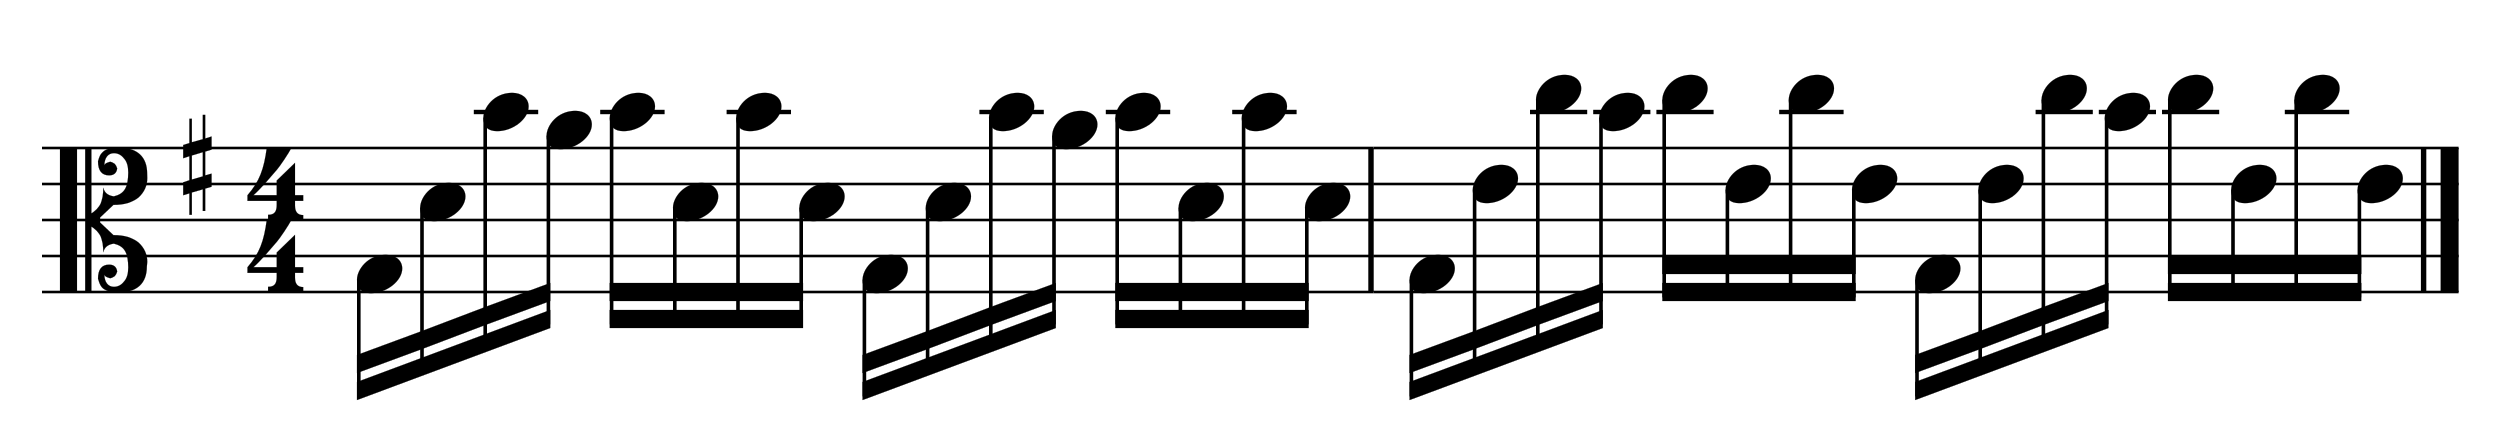
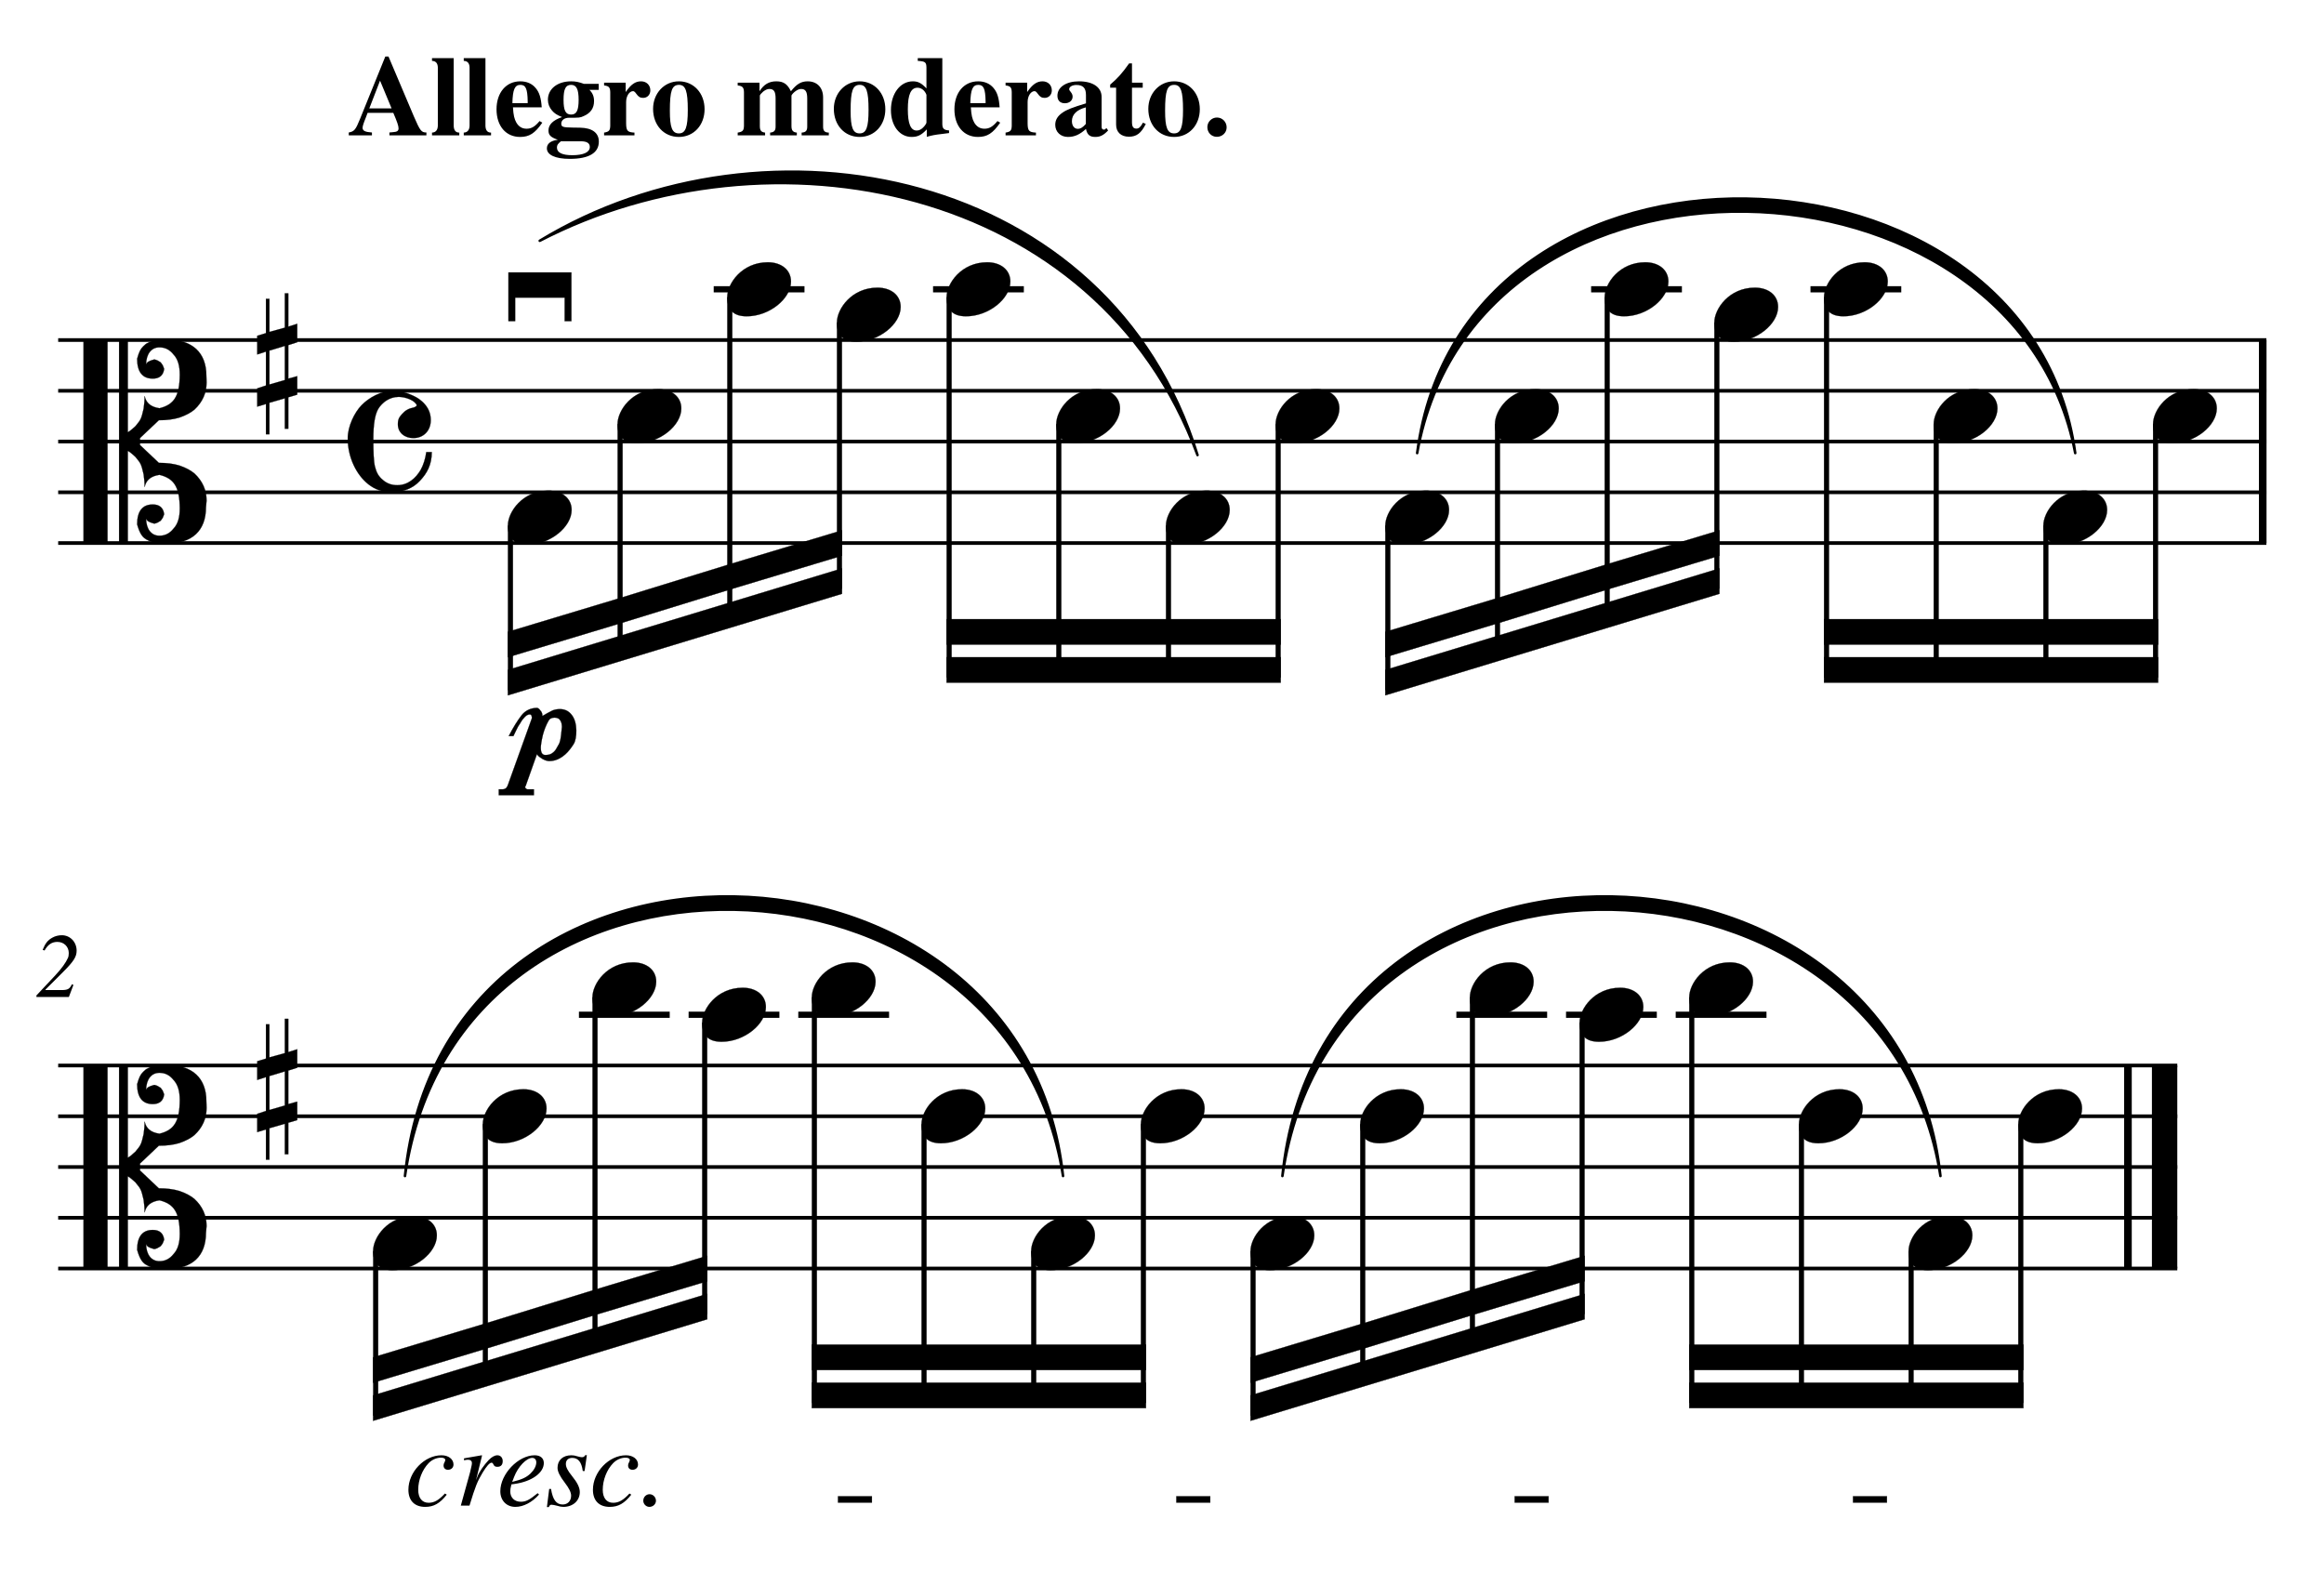
- <svg xmlns="http://www.w3.org/2000/svg" viewBox="0 0 500 88" version="1.1" overflow="visible" id="f1klzhjc">
+ <svg xmlns="http://www.w3.org/2000/svg" viewBox="0 0 330 225" version="1.1" overflow="visible" id="u1kuvfaa">
  <defs>
-     <g id="E05C-f1klzhjc">
+     <g id="E05C-u1kuvfaa">
      <path transform="scale(1,-1)" d="M175 502h43v-456c10 5 18 12 37 29c16 19 22 27 27 38s8 24 14 49c3 22 5 43 5 62c7 -34 31 -54 73 -60c73 18 99 61 100 165c0 46 -10 78 -31 100c-18 23 -41 35 -69 35c-40 0 -65 -32 -66 -84c6 12 11 16 39 24c5 0 2 1 16 -4l17 -10l10 -14l7 -18 c-4 -32 -23 -48 -56 -48c-51 0 -77 33 -77 98c10 35 16 47 30 61c9 9 15 14 23 17c3 3 22 9 27 11l34 3l35 2c123 0 192 -64 192 -178l1 -33c0 -52 -20 -97 -60 -134c-18 -15 -42 -28 -74 -39c-30 -9 -63 -13 -101 -13l-93 -88v-34l93 -88c38 0 71 -4 101 -13 c32 -11 56 -24 74 -39c40 -37 60 -82 60 -134l-3 -33c0 -115 -68 -178 -190 -178l-35 2l-34 3c-5 2 -24 8 -27 11c-26 11 -40 32 -53 78c0 65 26 98 77 98c33 0 52 -16 56 -48l-7 -18l-10 -14l-17 -10c-14 -5 -11 -4 -16 -4c-28 8 -33 12 -39 24c1 -52 26 -84 66 -84 c28 0 51 12 69 35c21 22 31 54 31 100c-1 104 -27 147 -100 165c-42 -6 -66 -26 -73 -60c0 19 -2 40 -5 62c-6 25 -9 38 -14 49s-11 19 -27 38c-19 17 -27 24 -37 29v-456h-43v1004zM0 502h118v-1004h-118v1004z" />
    </g>
-     <g id="E262-f1klzhjc">
+     <g id="E262-u1kuvfaa">
      <path transform="scale(1,-1)" d="M136 186v169h17v-164l44 14v-91l-44 -14v-165l44 12v-91l-44 -13v-155h-17v150l-76 -22v-155h-17v149l-43 -13v90l43 14v167l-43 -14v92l43 13v169h17v-163zM60 73v-167l76 22v168z" />
    </g>
-     <g id="E084-f1klzhjc">
-       <path transform="scale(1,-1)" d="M20 -78c84 97 114 180 134 329h170c-13 -32 -82 -132 -99 -151l-84 -97c-33 -36 -59 -63 -80 -81h162v102l127 123v-225h57v-39h-57v-34c0 -43 19 -65 57 -65v-34h-244v36c48 0 60 26 60 70v27h-203v39z" />
-     </g>
-     <g id="E0A4-f1klzhjc">
+     <g id="E08A-u1kuvfaa">
+       <path transform="scale(1,-1)" d="M340 179c-9 24 -56 41 -89 41c-46 0 -81 -28 -100 -58c-17 -28 -25 -78 -25 -150c0 -65 2 -111 8 -135c8 -31 18 -49 40 -67c20 -17 43 -25 70 -25c54 0 92 36 115 75c14 25 23 54 28 88h27c0 -63 -24 -105 -58 -141c-35 -38 -82 -56 -140 -56c-45 0 -83 13 -115 39 c-57 45 -101 130 -101 226c0 59 33 127 68 163c36 37 97 72 160 72c36 0 93 -21 121 -40c11 -8 23 -17 33 -30c19 -23 27 -48 27 -76c0 -51 -35 -88 -86 -88c-43 0 -76 27 -76 68c0 26 7 35 21 51c15 17 32 27 58 32c7 2 14 7 14 11z" />
+     </g>
+     <g id="E0A4-u1kuvfaa">
      <path transform="scale(1,-1)" d="M0 -39c0 68 73 172 200 172c66 0 114 -37 114 -95c0 -84 -106 -171 -218 -171c-64 0 -96 30 -96 94z" />
    </g>
+     <g id="E610-u1kuvfaa">
+       <path transform="scale(1,-1)" d="M0 240h310v-240h-33v116h-244v-116h-33v240z" />
+     </g>
+     <g id="E520-u1kuvfaa">
+       <path transform="scale(1,-1)" d="M23 124h-23c22 43 43 76 62 101s45 37 76 38c6 0 12 -4 18 -13c7 -7 10 -16 10 -27l24 14l25 13c12 5 24 7 37 7c24 0 43 -9 58 -28s22 -44 23 -77c0 -14 -1 -27 -3 -38s-5 -21 -10 -29s-11 -17 -19 -27c-14 -18 -30 -32 -47 -42s-35 -15 -54 -15c-9 0 -20 3 -33 10 c-5 3 -10 7 -15 10s-9 8 -13 14l-56 -158l-3 -4c3 -7 7 -10 12 -11h32v-29h-173v29h21c4 0 9 2 14 5c4 4 7 9 9 14l119 331v6l-3 10l-6 3c-9 0 -17 -4 -25 -12s-16 -18 -23 -31l-11 -17l-10 -20zM197 201c-12 -21 -22 -45 -29 -72c-7 -30 -10 -51 -10 -62 c0 -24 7 -36 22 -36c13 0 23 2 31 7s15 11 21 20c10 17 15 26 16 28c5 11 8 26 10 44s3 31 4 39c0 7 -1 13 -2 18s-3 9 -6 14c-5 9 -15 14 -28 14c-14 0 -24 -5 -29 -14z" />
+     </g>
  </defs>
-   <style type="text/css">#f1klzhjc g.ending, #f1klzhjc g.fing, #f1klzhjc g.reh, #f1klzhjc g.tempo {font-weight:bold;}#f1klzhjc g.dir, #f1klzhjc g.dynam, #f1klzhjc g.mNum {font-style:italic;}#f1klzhjc g.label {font-weight:normal;}#f1klzhjc ellipse, #f1klzhjc path, #f1klzhjc polygon, #f1klzhjc polyline, #f1klzhjc rect {stroke:currentColor}#f1klzhjc g.cursor {fill:dodgerblue; color:dodgerblue;}#f1klzhjc g.cursor.chord {fill:limegreen; color:limegreen;}#f1klzhjc g.placeholder {visibility:hidden}</style>
-   <svg class="definition-scale" color="black" font-family="Times, serif" viewBox="0 0 12480 2200">
+   <style type="text/css">#u1kuvfaa g.ending, #u1kuvfaa g.fing, #u1kuvfaa g.reh, #u1kuvfaa g.tempo {font-weight:bold;}#u1kuvfaa g.dir, #u1kuvfaa g.dynam, #u1kuvfaa g.mNum {font-style:italic;}#u1kuvfaa g.label {font-weight:normal;}#u1kuvfaa ellipse, #u1kuvfaa path, #u1kuvfaa polygon, #u1kuvfaa polyline, #u1kuvfaa rect {stroke:currentColor}#u1kuvfaa g.cursor {fill:dodgerblue; color:dodgerblue;}#u1kuvfaa g.cursor.chord {fill:limegreen; color:limegreen;}#u1kuvfaa g.placeholder {visibility:hidden}</style>
+   <svg class="definition-scale" color="black" font-family="Times, serif" viewBox="0 0 8230 5620">
    <g class="page-margin" transform="translate(200, 200)">
-       <g id="gyzyfzv" class="mdiv pageMilestone" />
-       <g id="h866opv" class="score pageMilestone" />
-       <g id="p7ns7ou" class="system">
-         <g id="section-L1F1" class="section placeholder systemMilestone">
+       <g id="vp98qcd" class="mdiv pageMilestone" />
+       <g id="w1xujzsi" class="score pageMilestone" />
+       <g id="l1vp3nck" class="system">
+         <g id="l6mkrrb" class="section placeholder systemMilestone">
          <ellipse cx="0" cy="0" rx="90" ry="90" />
        </g>
-         <g id="measure-L1" class="measure">
-           <g id="staff-L1F1" class="staff">
-             <path d="M0 540 L6658 540" stroke-width="13" />
-             <path d="M0 720 L6658 720" stroke-width="13" />
-             <path d="M0 900 L6658 900" stroke-width="13" />
-             <path d="M0 1080 L6658 1080" stroke-width="13" />
-             <path d="M0 1260 L6658 1260" stroke-width="13" />
-             <g id="j1qed4ly" class="clef">
-               <use href="#E05C-f1klzhjc" transform="translate(90, 900) scale(0.72, 0.72)" />
-             </g>
-             <g id="kwjlx6x" class="keySig">
-               <g id="l78c4ts" class="keyAccid">
-                 <use href="#E262-f1klzhjc" transform="translate(706, 630) scale(0.72, 0.72)" />
-               </g>
-             </g>
-             <g id="mbfg7ej" class="meterSig">
-               <use href="#E084-f1klzhjc" transform="translate(1013, 720) scale(0.72, 0.72)" />
-               <use href="#E084-f1klzhjc" transform="translate(1013, 1080) scale(0.72, 0.72)" />
+         <g id="m1hcef3w" class="measure">
+           <g id="v1a1j7gc" class="staff">
+             <path d="M0 1006 L7832 1006" stroke-width="13" />
+             <path d="M0 1186 L7832 1186" stroke-width="13" />
+             <path d="M0 1366 L7832 1366" stroke-width="13" />
+             <path d="M0 1546 L7832 1546" stroke-width="13" />
+             <path d="M0 1726 L7832 1726" stroke-width="13" />
+             <g id="ejzh0e" class="clef">
+               <use href="#E05C-u1kuvfaa" transform="translate(90, 1366) scale(0.72, 0.72)" />
+             </g>
+             <g id="fx9nwo0" class="keySig">
+               <g id="gd3b9bz" class="keyAccid">
+                 <use href="#E262-u1kuvfaa" transform="translate(706, 1096) scale(0.72, 0.72)" />
+               </g>
+             </g>
+             <g id="h16ufv5v" class="meterSig">
+               <use href="#E08A-u1kuvfaa" transform="translate(1027, 1366) scale(0.72, 0.72)" />
            </g>
            <g class="ledgerLines above">
-               <path d="M2159 360 L2481 360" stroke-width="22" />
-               <path d="M2791 360 L3113 360" stroke-width="22" />
-               <path d="M3423 360 L3745 360" stroke-width="22" />
-               <path d="M4687 360 L5009 360" stroke-width="22" />
-               <path d="M5319 360 L5641 360" stroke-width="22" />
-               <path d="M5951 360 L6273 360" stroke-width="22" />
-             </g>
-             <g id="layer-L1F1N1" class="layer">
-               <g id="beam-L7F1-L10F1" class="beam">
-                 <polygon points="1575,1800 2541,1440 2541,1350 1575,1710" />
-                 <polygon points="1575,1665 1900,1545 1900,1455 1575,1575" />
-                 <polygon points="1900,1545 2216,1425 2216,1335 1900,1455" />
-                 <polygon points="2216,1425 2541,1305 2541,1215 2216,1335" />
-                 <g id="note-L7F1" class="note">
-                   <g class="notehead">
-                     <use href="#E0A4-f1klzhjc" transform="translate(1575, 1170) scale(0.72, 0.72)" />
-                   </g>
-                   <g id="arliksz" class="stem">
-                     <path d="M1584 1198 L1584 1782" stroke-width="18" />
-                   </g>
-                   <g id="accid-L7F1" class="accid" />
-                 </g>
-                 <g id="note-L8F1" class="note">
-                   <g class="notehead">
-                     <use href="#E0A4-f1klzhjc" transform="translate(1891, 810) scale(0.72, 0.72)" />
-                   </g>
-                   <g id="b1vkael7" class="stem">
-                     <path d="M1900 838 L1900 1662" stroke-width="18" />
-                   </g>
-                   <g id="accid-L8F1" class="accid" />
-                 </g>
-                 <g id="note-L9F1" class="note">
-                   <g class="notehead">
-                     <use href="#E0A4-f1klzhjc" transform="translate(2207, 360) scale(0.72, 0.72)" />
-                   </g>
-                   <g id="cmk7ysv" class="stem">
-                     <path d="M2216 388 L2216 1542" stroke-width="18" />
-                   </g>
-                   <g id="accid-L9F1" class="accid" />
-                 </g>
-                 <g id="note-L10F1" class="note">
-                   <g class="notehead">
-                     <use href="#E0A4-f1klzhjc" transform="translate(2523, 450) scale(0.72, 0.72)" />
-                   </g>
-                   <g id="d1m48fnz" class="stem">
-                     <path d="M2532 478 L2532 1422" stroke-width="18" />
-                   </g>
-                   <g id="accid-L10F1" class="accid" />
-                 </g>
-               </g>
-               <g id="beam-L11F1-L14F1" class="beam">
-                 <polygon points="2839,1440 3805,1440 3805,1350 2839,1350" />
-                 <polygon points="2839,1305 3164,1305 3164,1215 2839,1215" />
-                 <polygon points="3164,1305 3480,1305 3480,1215 3164,1215" />
-                 <polygon points="3480,1305 3805,1305 3805,1215 3480,1215" />
-                 <g id="note-L11F1" class="note">
-                   <g class="notehead">
-                     <use href="#E0A4-f1klzhjc" transform="translate(2839, 360) scale(0.72, 0.72)" />
-                   </g>
-                   <g id="e11hbn7h" class="stem">
-                     <path d="M2848 388 L2848 1422" stroke-width="18" />
-                   </g>
-                   <g id="accid-L11F1" class="accid" />
-                 </g>
-                 <g id="note-L12F1" class="note">
-                   <g class="notehead">
-                     <use href="#E0A4-f1klzhjc" transform="translate(3155, 810) scale(0.72, 0.72)" />
-                   </g>
-                   <g id="f1osls2j" class="stem">
-                     <path d="M3164 838 L3164 1422" stroke-width="18" />
-                   </g>
-                   <g id="accid-L12F1" class="accid" />
-                 </g>
-                 <g id="note-L13F1" class="note">
-                   <g class="notehead">
-                     <use href="#E0A4-f1klzhjc" transform="translate(3471, 360) scale(0.72, 0.72)" />
-                   </g>
-                   <g id="ga512bw" class="stem">
-                     <path d="M3480 388 L3480 1422" stroke-width="18" />
-                   </g>
-                   <g id="accid-L13F1" class="accid" />
-                 </g>
-                 <g id="note-L14F1" class="note">
-                   <g class="notehead">
-                     <use href="#E0A4-f1klzhjc" transform="translate(3787, 810) scale(0.72, 0.72)" />
-                   </g>
-                   <g id="h1vrzwi7" class="stem">
-                     <path d="M3796 838 L3796 1422" stroke-width="18" />
-                   </g>
-                   <g id="accid-L14F1" class="accid" />
-                 </g>
-               </g>
-               <g id="beam-L15F1-L18F1" class="beam">
-                 <polygon points="4103,1800 5069,1440 5069,1350 4103,1710" />
-                 <polygon points="4103,1665 4428,1545 4428,1455 4103,1575" />
-                 <polygon points="4428,1545 4744,1425 4744,1335 4428,1455" />
-                 <polygon points="4744,1425 5069,1305 5069,1215 4744,1335" />
-                 <g id="note-L15F1" class="note">
-                   <g class="notehead">
-                     <use href="#E0A4-f1klzhjc" transform="translate(4103, 1170) scale(0.72, 0.72)" />
-                   </g>
-                   <g id="ikijbv" class="stem">
-                     <path d="M4112 1198 L4112 1782" stroke-width="18" />
-                   </g>
-                   <g id="accid-L15F1" class="accid" />
-                 </g>
-                 <g id="note-L16F1" class="note">
-                   <g class="notehead">
-                     <use href="#E0A4-f1klzhjc" transform="translate(4419, 810) scale(0.72, 0.72)" />
-                   </g>
-                   <g id="j14n3qkn" class="stem">
-                     <path d="M4428 838 L4428 1662" stroke-width="18" />
-                   </g>
-                   <g id="accid-L16F1" class="accid" />
-                 </g>
-                 <g id="note-L17F1" class="note">
-                   <g class="notehead">
-                     <use href="#E0A4-f1klzhjc" transform="translate(4735, 360) scale(0.72, 0.72)" />
-                   </g>
-                   <g id="k1ftualv" class="stem">
-                     <path d="M4744 388 L4744 1542" stroke-width="18" />
-                   </g>
-                   <g id="accid-L17F1" class="accid" />
-                 </g>
-                 <g id="note-L18F1" class="note">
-                   <g class="notehead">
-                     <use href="#E0A4-f1klzhjc" transform="translate(5051, 450) scale(0.72, 0.72)" />
-                   </g>
-                   <g id="l19pbznx" class="stem">
-                     <path d="M5060 478 L5060 1422" stroke-width="18" />
-                   </g>
-                   <g id="accid-L18F1" class="accid" />
-                 </g>
-               </g>
-               <g id="beam-L19F1-L22F1" class="beam">
-                 <polygon points="5367,1440 6333,1440 6333,1350 5367,1350" />
-                 <polygon points="5367,1305 5692,1305 5692,1215 5367,1215" />
-                 <polygon points="5692,1305 6008,1305 6008,1215 5692,1215" />
-                 <polygon points="6008,1305 6333,1305 6333,1215 6008,1215" />
-                 <g id="note-L19F1" class="note">
-                   <g class="notehead">
-                     <use href="#E0A4-f1klzhjc" transform="translate(5367, 360) scale(0.72, 0.72)" />
-                   </g>
-                   <g id="mp7asev" class="stem">
-                     <path d="M5376 388 L5376 1422" stroke-width="18" />
-                   </g>
-                   <g id="accid-L19F1" class="accid" />
-                 </g>
-                 <g id="note-L20F1" class="note">
-                   <g class="notehead">
-                     <use href="#E0A4-f1klzhjc" transform="translate(5683, 810) scale(0.72, 0.72)" />
-                   </g>
-                   <g id="n1u1x411" class="stem">
-                     <path d="M5692 838 L5692 1422" stroke-width="18" />
-                   </g>
-                   <g id="accid-L20F1" class="accid" />
-                 </g>
-                 <g id="note-L21F1" class="note">
-                   <g class="notehead">
-                     <use href="#E0A4-f1klzhjc" transform="translate(5999, 360) scale(0.72, 0.72)" />
-                   </g>
-                   <g id="obegn6z" class="stem">
-                     <path d="M6008 388 L6008 1422" stroke-width="18" />
-                   </g>
-                   <g id="accid-L21F1" class="accid" />
-                 </g>
-                 <g id="note-L22F1" class="note">
-                   <g class="notehead">
-                     <use href="#E0A4-f1klzhjc" transform="translate(6315, 810) scale(0.72, 0.72)" />
-                   </g>
-                   <g id="ppc4fh" class="stem">
-                     <path d="M6324 838 L6324 1422" stroke-width="18" />
-                   </g>
-                   <g id="accid-L22F1" class="accid" />
-                 </g>
-               </g>
-             </g>
-           </g>
-           <g id="d1a12w0y" class="barLine">
-             <path d="M6645 540 L6645 1260" stroke-width="27" />
+               <path d="M2325 826 L2647 826" stroke-width="22" />
+               <path d="M3103 826 L3425 826" stroke-width="22" />
+               <path d="M5437 826 L5759 826" stroke-width="22" />
+               <path d="M6215 826 L6537 826" stroke-width="22" />
+             </g>
+             <g id="w4i1edf" class="layer">
+               <g id="xatw5yd" class="beam">
+                 <polygon points="1595,2266 2780,1906 2780,1816 1595,2176" />
+                 <polygon points="1595,2131 1993,2011 1993,1921 1595,2041" />
+                 <polygon points="1993,2011 2382,1891 2382,1801 1993,1921" />
+                 <polygon points="2382,1891 2780,1771 2780,1681 2382,1801" />
+                 <g id="m1n1" class="note">
+                   <g class="notehead">
+                     <use href="#E0A4-u1kuvfaa" transform="translate(1595, 1636) scale(0.72, 0.72)" />
+                   </g>
+                   <g id="z1y3ajui" class="stem">
+                     <path d="M1604 1664 L1604 2248" stroke-width="18" />
+                   </g>
+                   <g id="z1wcnl9h" class="artic">
+                     <use href="#E610-u1kuvfaa" transform="translate(1597, 939) scale(0.72, 0.72)" />
+                   </g>
+                 </g>
+                 <g id="m1n2" class="note">
+                   <g class="notehead">
+                     <use href="#E0A4-u1kuvfaa" transform="translate(1984, 1276) scale(0.72, 0.72)" />
+                   </g>
+                   <g id="a1yt9fwe" class="stem">
+                     <path d="M1993 1304 L1993 2128" stroke-width="18" />
+                   </g>
+                 </g>
+                 <g id="m1n3" class="note">
+                   <g class="notehead">
+                     <use href="#E0A4-u1kuvfaa" transform="translate(2373, 826) scale(0.72, 0.72)" />
+                   </g>
+                   <g id="b17yoxki" class="stem">
+                     <path d="M2382 854 L2382 2008" stroke-width="18" />
+                   </g>
+                 </g>
+                 <g id="m1n4" class="note">
+                   <g class="notehead">
+                     <use href="#E0A4-u1kuvfaa" transform="translate(2762, 916) scale(0.72, 0.72)" />
+                   </g>
+                   <g id="cfb4oxf" class="stem">
+                     <path d="M2771 944 L2771 1888" stroke-width="18" />
+                   </g>
+                 </g>
+               </g>
+               <g id="dh2kwla" class="beam">
+                 <polygon points="3151,2221 4336,2221 4336,2131 3151,2131" />
+                 <polygon points="3151,2086 3549,2086 3549,1996 3151,1996" />
+                 <polygon points="3549,2086 3938,2086 3938,1996 3549,1996" />
+                 <polygon points="3938,2086 4336,2086 4336,1996 3938,1996" />
+                 <g id="m1n5" class="note">
+                   <g class="notehead">
+                     <use href="#E0A4-u1kuvfaa" transform="translate(3151, 826) scale(0.72, 0.72)" />
+                   </g>
+                   <g id="d1klh4oz" class="stem">
+                     <path d="M3160 854 L3160 2203" stroke-width="18" />
+                   </g>
+                 </g>
+                 <g id="m1n6" class="note">
+                   <g class="notehead">
+                     <use href="#E0A4-u1kuvfaa" transform="translate(3540, 1276) scale(0.72, 0.72)" />
+                   </g>
+                   <g id="edz7w3a" class="stem">
+                     <path d="M3549 1304 L3549 2203" stroke-width="18" />
+                   </g>
+                 </g>
+                 <g id="m1n7" class="note">
+                   <g class="notehead">
+                     <use href="#E0A4-u1kuvfaa" transform="translate(3929, 1636) scale(0.72, 0.72)" />
+                   </g>
+                   <g id="f3r58sp" class="stem">
+                     <path d="M3938 1664 L3938 2203" stroke-width="18" />
+                   </g>
+                 </g>
+                 <g id="m1n8" class="note">
+                   <g class="notehead">
+                     <use href="#E0A4-u1kuvfaa" transform="translate(4318, 1276) scale(0.72, 0.72)" />
+                   </g>
+                   <g id="g1csa3e3" class="stem">
+                     <path d="M4327 1304 L4327 2203" stroke-width="18" />
+                   </g>
+                 </g>
+               </g>
+               <g id="iulj2xz" class="beam">
+                 <polygon points="4707,2266 5892,1906 5892,1816 4707,2176" />
+                 <polygon points="4707,2131 5105,2011 5105,1921 4707,2041" />
+                 <polygon points="5105,2011 5494,1891 5494,1801 5105,1921" />
+                 <polygon points="5494,1891 5892,1771 5892,1681 5494,1801" />
+                 <g id="m1n9" class="note">
+                   <g class="notehead">
+                     <use href="#E0A4-u1kuvfaa" transform="translate(4707, 1636) scale(0.72, 0.72)" />
+                   </g>
+                   <g id="hcsc491" class="stem">
+                     <path d="M4716 1664 L4716 2248" stroke-width="18" />
+                   </g>
+                 </g>
+                 <g id="m1n10" class="note">
+                   <g class="notehead">
+                     <use href="#E0A4-u1kuvfaa" transform="translate(5096, 1276) scale(0.72, 0.72)" />
+                   </g>
+                   <g id="i1ecgnz8" class="stem">
+                     <path d="M5105 1304 L5105 2128" stroke-width="18" />
+                   </g>
+                 </g>
+                 <g id="m1n11" class="note">
+                   <g class="notehead">
+                     <use href="#E0A4-u1kuvfaa" transform="translate(5485, 826) scale(0.72, 0.72)" />
+                   </g>
+                   <g id="j1xvcpfo" class="stem">
+                     <path d="M5494 854 L5494 2008" stroke-width="18" />
+                   </g>
+                 </g>
+                 <g id="m1n12" class="note">
+                   <g class="notehead">
+                     <use href="#E0A4-u1kuvfaa" transform="translate(5874, 916) scale(0.72, 0.72)" />
+                   </g>
+                   <g id="km4tsnr" class="stem">
+                     <path d="M5883 944 L5883 1888" stroke-width="18" />
+                   </g>
+                 </g>
+               </g>
+               <g id="n1z0no6j" class="beam">
+                 <polygon points="6263,2221 7448,2221 7448,2131 6263,2131" />
+                 <polygon points="6263,2086 6661,2086 6661,1996 6263,1996" />
+                 <polygon points="6661,2086 7050,2086 7050,1996 6661,1996" />
+                 <polygon points="7050,2086 7448,2086 7448,1996 7050,1996" />
+                 <g id="m1n13" class="note">
+                   <g class="notehead">
+                     <use href="#E0A4-u1kuvfaa" transform="translate(6263, 826) scale(0.72, 0.72)" />
+                   </g>
+                   <g id="l1kta7zc" class="stem">
+                     <path d="M6272 854 L6272 2203" stroke-width="18" />
+                   </g>
+                 </g>
+                 <g id="m1n14" class="note">
+                   <g class="notehead">
+                     <use href="#E0A4-u1kuvfaa" transform="translate(6652, 1276) scale(0.72, 0.72)" />
+                   </g>
+                   <g id="mq8pcla" class="stem">
+                     <path d="M6661 1304 L6661 2203" stroke-width="18" />
+                   </g>
+                 </g>
+                 <g id="m1n15" class="note">
+                   <g class="notehead">
+                     <use href="#E0A4-u1kuvfaa" transform="translate(7041, 1636) scale(0.72, 0.72)" />
+                   </g>
+                   <g id="n1xko204" class="stem">
+                     <path d="M7050 1664 L7050 2203" stroke-width="18" />
+                   </g>
+                 </g>
+                 <g id="m1n16" class="note">
+                   <g class="notehead">
+                     <use href="#E0A4-u1kuvfaa" transform="translate(7430, 1276) scale(0.72, 0.72)" />
+                   </g>
+                   <g id="o15hlsww" class="stem">
+                     <path d="M7439 1304 L7439 2203" stroke-width="18" />
+                   </g>
+                 </g>
+               </g>
+             </g>
+           </g>
+           <g id="sfbi1hr" class="slur">
+             <path d="M1708,654 C2509,167 3729,399 4041,1414 C3685,449 2520,233 1708,654" stroke-width="9" stroke-linecap="round" stroke-linejoin="round" />
+           </g>
+           <g id="t10uvk8w" class="slur">
+             <path d="M4820,1407 C4979,171 6995,236 7154,1407 C6941,297 5031,233 4820,1407" stroke-width="9" stroke-linecap="round" stroke-linejoin="round" />
+           </g>
+           <g id="uehte2l" class="tempo">
+             <text x="1027" y="280" font-size="0px">
+               <tspan id="v1v7h1hc" class="rend" font-weight="bold">
+                 <tspan id="w13w7err" class="text">
+                   <tspan font-size="405px">Allegro moderato.</tspan>
+                 </tspan>
+               </tspan>
+             </text>
+           </g>
+           <g id="x37kxtr" class="dynam">
+             <use href="#E520-u1kuvfaa" transform="translate(1598, 2500) scale(0.72, 0.72)" />
+           </g>
+           <g id="u3efjd1" class="barLine">
+             <path d="M7819 1006 L7819 1726" stroke-width="27" />
          </g>
        </g>
-         <g id="measure-L23" class="measure">
-           <g id="staff-L23F1N1" class="staff">
-             <path d="M6658 540 L12083 540" stroke-width="13" />
-             <path d="M6658 720 L12083 720" stroke-width="13" />
-             <path d="M6658 900 L12083 900" stroke-width="13" />
-             <path d="M6658 1080 L12083 1080" stroke-width="13" />
-             <path d="M6658 1260 L12083 1260" stroke-width="13" />
+       </g>
+       <g id="o12cjb60" class="system">
+         <g id="zgf9u2r" class="measure">
+           <g id="v1pc9tur" class="mNum autogenerated">
+             <text y="3336" text-anchor="middle" font-size="0px">
+               <tspan id="w4nur9e" class="text">
+                 <tspan font-size="324px">2</tspan>
+               </tspan>
+             </text>
+           </g>
+           <g id="io670rd" class="staff">
+             <path d="M0 3579 L7516 3579" stroke-width="13" />
+             <path d="M0 3759 L7516 3759" stroke-width="13" />
+             <path d="M0 3939 L7516 3939" stroke-width="13" />
+             <path d="M0 4119 L7516 4119" stroke-width="13" />
+             <path d="M0 4299 L7516 4299" stroke-width="13" />
+             <g id="m1j7rcoc" class="clef">
+               <use href="#E05C-u1kuvfaa" transform="translate(90, 3939) scale(0.72, 0.72)" />
+             </g>
+             <g id="n756y5c" class="keySig">
+               <g id="o1kbfejf" class="keyAccid">
+                 <use href="#E262-u1kuvfaa" transform="translate(706, 3669) scale(0.72, 0.72)" />
+               </g>
+             </g>
            <g class="ledgerLines above">
-               <path d="M7440 360 L7726 360" stroke-width="22" />
-               <path d="M7756 360 L8042 360" stroke-width="22" />
-               <path d="M8072 360 L8358 360" stroke-width="22" />
-               <path d="M8686 360 L9008 360" stroke-width="22" />
-               <path d="M9968 360 L10254 360" stroke-width="22" />
-               <path d="M10284 360 L10570 360" stroke-width="22" />
-               <path d="M10600 360 L10886 360" stroke-width="22" />
-               <path d="M11214 360 L11536 360" stroke-width="22" />
-             </g>
-             <g id="layer-L23F1N1" class="layer">
-               <g id="beam-L24F1-L27F1" class="beam">
-                 <polygon points="6838,1800 7804,1440 7804,1350 6838,1710" />
-                 <polygon points="6838,1665 7163,1545 7163,1455 6838,1575" />
-                 <polygon points="7163,1545 7479,1425 7479,1335 7163,1455" />
-                 <polygon points="7479,1425 7804,1305 7804,1215 7479,1335" />
-                 <g id="note-L24F1" class="note">
-                   <g class="notehead">
-                     <use href="#E0A4-f1klzhjc" transform="translate(6838, 1170) scale(0.72, 0.72)" />
-                   </g>
-                   <g id="q1t5w9qp" class="stem">
-                     <path d="M6847 1198 L6847 1782" stroke-width="18" />
-                   </g>
-                   <g id="accid-L24F1" class="accid" />
-                 </g>
-                 <g id="note-L25F1" class="note">
-                   <g class="notehead">
-                     <use href="#E0A4-f1klzhjc" transform="translate(7154, 720) scale(0.72, 0.72)" />
-                   </g>
-                   <g id="r1p9j74k" class="stem">
-                     <path d="M7163 748 L7163 1662" stroke-width="18" />
-                   </g>
-                   <g id="accid-L25F1" class="accid" />
-                 </g>
-                 <g id="note-L26F1" class="note">
-                   <g class="notehead">
-                     <use href="#E0A4-f1klzhjc" transform="translate(7470, 270) scale(0.72, 0.72)" />
-                   </g>
-                   <g id="s755v74" class="stem">
-                     <path d="M7479 298 L7479 1542" stroke-width="18" />
-                   </g>
-                   <g id="accid-L26F1" class="accid" />
-                 </g>
-                 <g id="note-L27F1" class="note">
-                   <g class="notehead">
-                     <use href="#E0A4-f1klzhjc" transform="translate(7786, 360) scale(0.72, 0.72)" />
-                   </g>
-                   <g id="t1kubw01" class="stem">
-                     <path d="M7795 388 L7795 1422" stroke-width="18" />
-                   </g>
-                   <g id="accid-L27F1" class="accid" />
-                 </g>
-               </g>
-               <g id="beam-L28F1-L31F1" class="beam">
-                 <polygon points="8102,1305 9068,1305 9068,1215 8102,1215" />
-                 <polygon points="8102,1170 8427,1170 8427,1080 8102,1080" />
-                 <polygon points="8427,1170 8743,1170 8743,1080 8427,1080" />
-                 <polygon points="8743,1170 9068,1170 9068,1080 8743,1080" />
-                 <g id="note-L28F1" class="note">
-                   <g class="notehead">
-                     <use href="#E0A4-f1klzhjc" transform="translate(8102, 270) scale(0.72, 0.72)" />
-                   </g>
-                   <g id="u1coar0m" class="stem">
-                     <path d="M8111 298 L8111 1287" stroke-width="18" />
-                   </g>
-                   <g id="accid-L28F1" class="accid" />
-                 </g>
-                 <g id="note-L29F1" class="note">
-                   <g class="notehead">
-                     <use href="#E0A4-f1klzhjc" transform="translate(8418, 720) scale(0.72, 0.72)" />
-                   </g>
-                   <g id="v196lhke" class="stem">
-                     <path d="M8427 748 L8427 1287" stroke-width="18" />
-                   </g>
-                   <g id="accid-L29F1" class="accid" />
-                 </g>
-                 <g id="note-L30F1" class="note">
-                   <g class="notehead">
-                     <use href="#E0A4-f1klzhjc" transform="translate(8734, 270) scale(0.72, 0.72)" />
-                   </g>
-                   <g id="w1fqnjj4" class="stem">
-                     <path d="M8743 298 L8743 1287" stroke-width="18" />
-                   </g>
-                   <g id="accid-L30F1" class="accid" />
-                 </g>
-                 <g id="note-L31F1" class="note">
-                   <g class="notehead">
-                     <use href="#E0A4-f1klzhjc" transform="translate(9050, 720) scale(0.72, 0.72)" />
-                   </g>
-                   <g id="x11bablt" class="stem">
-                     <path d="M9059 748 L9059 1287" stroke-width="18" />
-                   </g>
-                   <g id="accid-L31F1" class="accid" />
-                 </g>
-               </g>
-               <g id="beam-L32F1-L35F1" class="beam">
-                 <polygon points="9366,1800 10332,1440 10332,1350 9366,1710" />
-                 <polygon points="9366,1665 9691,1545 9691,1455 9366,1575" />
-                 <polygon points="9691,1545 10007,1425 10007,1335 9691,1455" />
-                 <polygon points="10007,1425 10332,1305 10332,1215 10007,1335" />
-                 <g id="note-L32F1" class="note">
-                   <g class="notehead">
-                     <use href="#E0A4-f1klzhjc" transform="translate(9366, 1170) scale(0.72, 0.72)" />
-                   </g>
-                   <g id="yo1j5re" class="stem">
-                     <path d="M9375 1198 L9375 1782" stroke-width="18" />
-                   </g>
-                   <g id="accid-L32F1" class="accid" />
-                 </g>
-                 <g id="note-L33F1" class="note">
-                   <g class="notehead">
-                     <use href="#E0A4-f1klzhjc" transform="translate(9682, 720) scale(0.72, 0.72)" />
-                   </g>
-                   <g id="zj8c8d7" class="stem">
-                     <path d="M9691 748 L9691 1662" stroke-width="18" />
-                   </g>
-                   <g id="accid-L33F1" class="accid" />
-                 </g>
-                 <g id="note-L34F1" class="note">
-                   <g class="notehead">
-                     <use href="#E0A4-f1klzhjc" transform="translate(9998, 270) scale(0.72, 0.72)" />
-                   </g>
-                   <g id="a1b09nox" class="stem">
-                     <path d="M10007 298 L10007 1542" stroke-width="18" />
-                   </g>
-                   <g id="accid-L34F1" class="accid" />
-                 </g>
-                 <g id="note-L35F1" class="note">
-                   <g class="notehead">
-                     <use href="#E0A4-f1klzhjc" transform="translate(10314, 360) scale(0.72, 0.72)" />
-                   </g>
-                   <g id="bmaujfb" class="stem">
-                     <path d="M10323 388 L10323 1422" stroke-width="18" />
-                   </g>
-                   <g id="accid-L35F1" class="accid" />
-                 </g>
-               </g>
-               <g id="beam-L36F1-L39F1" class="beam">
-                 <polygon points="10630,1305 11596,1305 11596,1215 10630,1215" />
-                 <polygon points="10630,1170 10955,1170 10955,1080 10630,1080" />
-                 <polygon points="10955,1170 11271,1170 11271,1080 10955,1080" />
-                 <polygon points="11271,1170 11596,1170 11596,1080 11271,1080" />
-                 <g id="note-L36F1" class="note">
-                   <g class="notehead">
-                     <use href="#E0A4-f1klzhjc" transform="translate(10630, 270) scale(0.72, 0.72)" />
-                   </g>
-                   <g id="c14rnkke" class="stem">
-                     <path d="M10639 298 L10639 1287" stroke-width="18" />
-                   </g>
-                   <g id="accid-L36F1" class="accid" />
-                 </g>
-                 <g id="note-L37F1" class="note">
-                   <g class="notehead">
-                     <use href="#E0A4-f1klzhjc" transform="translate(10946, 720) scale(0.72, 0.72)" />
-                   </g>
-                   <g id="d6wr77j" class="stem">
-                     <path d="M10955 748 L10955 1287" stroke-width="18" />
-                   </g>
-                   <g id="accid-L37F1" class="accid" />
-                 </g>
-                 <g id="note-L38F1" class="note">
-                   <g class="notehead">
-                     <use href="#E0A4-f1klzhjc" transform="translate(11262, 270) scale(0.72, 0.72)" />
-                   </g>
-                   <g id="el8biga" class="stem">
-                     <path d="M11271 298 L11271 1287" stroke-width="18" />
-                   </g>
-                   <g id="accid-L38F1" class="accid" />
-                 </g>
-                 <g id="note-L39F1" class="note">
-                   <g class="notehead">
-                     <use href="#E0A4-f1klzhjc" transform="translate(11578, 720) scale(0.72, 0.72)" />
-                   </g>
-                   <g id="fyad17m" class="stem">
-                     <path d="M11587 748 L11587 1287" stroke-width="18" />
-                   </g>
-                   <g id="accid-L39F1" class="accid" />
-                 </g>
-               </g>
-             </g>
-           </g>
-           <g id="y1nvkhvx" class="barLine">
-             <path d="M11908 540 L11908 1260" stroke-width="27" />
-             <path d="M12038 540 L12038 1260" stroke-width="90" />
+               <path d="M1847 3399 L2169 3399" stroke-width="22" />
+               <path d="M2236 3399 L2558 3399" stroke-width="22" />
+               <path d="M2625 3399 L2947 3399" stroke-width="22" />
+               <path d="M4959 3399 L5281 3399" stroke-width="22" />
+               <path d="M5348 3399 L5670 3399" stroke-width="22" />
+               <path d="M5737 3399 L6059 3399" stroke-width="22" />
+             </g>
+             <g id="jpnu915" class="layer">
+               <g id="k1fpp2pf" class="beam">
+                 <polygon points="1117,4839 2302,4479 2302,4389 1117,4749" />
+                 <polygon points="1117,4704 1515,4584 1515,4494 1117,4614" />
+                 <polygon points="1515,4584 1904,4464 1904,4374 1515,4494" />
+                 <polygon points="1904,4464 2302,4344 2302,4254 1904,4374" />
+                 <g id="m2n1" class="note">
+                   <g class="notehead">
+                     <use href="#E0A4-u1kuvfaa" transform="translate(1117, 4209) scale(0.72, 0.72)" />
+                   </g>
+                   <g id="pm64582" class="stem">
+                     <path d="M1126 4237 L1126 4821" stroke-width="18" />
+                   </g>
+                 </g>
+                 <g id="m2n2" class="note">
+                   <g class="notehead">
+                     <use href="#E0A4-u1kuvfaa" transform="translate(1506, 3759) scale(0.72, 0.72)" />
+                   </g>
+                   <g id="qmoreya" class="stem">
+                     <path d="M1515 3787 L1515 4701" stroke-width="18" />
+                   </g>
+                 </g>
+                 <g id="m2n3" class="note">
+                   <g class="notehead">
+                     <use href="#E0A4-u1kuvfaa" transform="translate(1895, 3309) scale(0.72, 0.72)" />
+                   </g>
+                   <g id="ri4y8og" class="stem">
+                     <path d="M1904 3337 L1904 4581" stroke-width="18" />
+                   </g>
+                 </g>
+                 <g id="m2n4" class="note">
+                   <g class="notehead">
+                     <use href="#E0A4-u1kuvfaa" transform="translate(2284, 3399) scale(0.72, 0.72)" />
+                   </g>
+                   <g id="skofvpa" class="stem">
+                     <path d="M2293 3427 L2293 4461" stroke-width="18" />
+                   </g>
+                 </g>
+               </g>
+               <g id="p17z71ez" class="beam">
+                 <polygon points="2673,4794 3858,4794 3858,4704 2673,4704" />
+                 <polygon points="2673,4659 3071,4659 3071,4569 2673,4569" />
+                 <polygon points="3071,4659 3460,4659 3460,4569 3071,4569" />
+                 <polygon points="3460,4659 3858,4659 3858,4569 3460,4569" />
+                 <g id="m2n5" class="note">
+                   <g class="notehead">
+                     <use href="#E0A4-u1kuvfaa" transform="translate(2673, 3309) scale(0.72, 0.72)" />
+                   </g>
+                   <g id="ti59dot" class="stem">
+                     <path d="M2682 3337 L2682 4776" stroke-width="18" />
+                   </g>
+                 </g>
+                 <g id="m2n6" class="note">
+                   <g class="notehead">
+                     <use href="#E0A4-u1kuvfaa" transform="translate(3062, 3759) scale(0.72, 0.72)" />
+                   </g>
+                   <g id="udbgjus" class="stem">
+                     <path d="M3071 3787 L3071 4776" stroke-width="18" />
+                   </g>
+                 </g>
+                 <g id="m2n7" class="note">
+                   <g class="notehead">
+                     <use href="#E0A4-u1kuvfaa" transform="translate(3451, 4209) scale(0.72, 0.72)" />
+                   </g>
+                   <g id="vjjcpti" class="stem">
+                     <path d="M3460 4237 L3460 4776" stroke-width="18" />
+                   </g>
+                 </g>
+                 <g id="m2n8" class="note">
+                   <g class="notehead">
+                     <use href="#E0A4-u1kuvfaa" transform="translate(3840, 3759) scale(0.72, 0.72)" />
+                   </g>
+                   <g id="w1lkc2nx" class="stem">
+                     <path d="M3849 3787 L3849 4776" stroke-width="18" />
+                   </g>
+                 </g>
+               </g>
+               <g id="ud9iv62" class="beam">
+                 <polygon points="4229,4839 5414,4479 5414,4389 4229,4749" />
+                 <polygon points="4229,4704 4627,4584 4627,4494 4229,4614" />
+                 <polygon points="4627,4584 5016,4464 5016,4374 4627,4494" />
+                 <polygon points="5016,4464 5414,4344 5414,4254 5016,4374" />
+                 <g id="m2n9" class="note">
+                   <g class="notehead">
+                     <use href="#E0A4-u1kuvfaa" transform="translate(4229, 4209) scale(0.72, 0.72)" />
+                   </g>
+                   <g id="xi99xhs" class="stem">
+                     <path d="M4238 4237 L4238 4821" stroke-width="18" />
+                   </g>
+                 </g>
+                 <g id="m2n10" class="note">
+                   <g class="notehead">
+                     <use href="#E0A4-u1kuvfaa" transform="translate(4618, 3759) scale(0.72, 0.72)" />
+                   </g>
+                   <g id="y19p00l6" class="stem">
+                     <path d="M4627 3787 L4627 4701" stroke-width="18" />
+                   </g>
+                 </g>
+                 <g id="m2n11" class="note">
+                   <g class="notehead">
+                     <use href="#E0A4-u1kuvfaa" transform="translate(5007, 3309) scale(0.72, 0.72)" />
+                   </g>
+                   <g id="zvkdtfj" class="stem">
+                     <path d="M5016 3337 L5016 4581" stroke-width="18" />
+                   </g>
+                 </g>
+                 <g id="m2n12" class="note">
+                   <g class="notehead">
+                     <use href="#E0A4-u1kuvfaa" transform="translate(5396, 3399) scale(0.72, 0.72)" />
+                   </g>
+                   <g id="azy7lnp" class="stem">
+                     <path d="M5405 3427 L5405 4461" stroke-width="18" />
+                   </g>
+                 </g>
+               </g>
+               <g id="z17obn16" class="beam">
+                 <polygon points="5785,4794 6970,4794 6970,4704 5785,4704" />
+                 <polygon points="5785,4659 6183,4659 6183,4569 5785,4569" />
+                 <polygon points="6183,4659 6572,4659 6572,4569 6183,4569" />
+                 <polygon points="6572,4659 6970,4659 6970,4569 6572,4569" />
+                 <g id="m2n13" class="note">
+                   <g class="notehead">
+                     <use href="#E0A4-u1kuvfaa" transform="translate(5785, 3309) scale(0.72, 0.72)" />
+                   </g>
+                   <g id="ba9jtar" class="stem">
+                     <path d="M5794 3337 L5794 4776" stroke-width="18" />
+                   </g>
+                 </g>
+                 <g id="m2n14" class="note">
+                   <g class="notehead">
+                     <use href="#E0A4-u1kuvfaa" transform="translate(6174, 3759) scale(0.72, 0.72)" />
+                   </g>
+                   <g id="c430zfn" class="stem">
+                     <path d="M6183 3787 L6183 4776" stroke-width="18" />
+                   </g>
+                 </g>
+                 <g id="m2n15" class="note">
+                   <g class="notehead">
+                     <use href="#E0A4-u1kuvfaa" transform="translate(6563, 4209) scale(0.72, 0.72)" />
+                   </g>
+                   <g id="dwq537v" class="stem">
+                     <path d="M6572 4237 L6572 4776" stroke-width="18" />
+                   </g>
+                 </g>
+                 <g id="m2n16" class="note">
+                   <g class="notehead">
+                     <use href="#E0A4-u1kuvfaa" transform="translate(6952, 3759) scale(0.72, 0.72)" />
+                   </g>
+                   <g id="eaagqz3" class="stem">
+                     <path d="M6961 3787 L6961 4776" stroke-width="18" />
+                   </g>
+                 </g>
+               </g>
+             </g>
+           </g>
+           <g id="eum8mfj" class="slur">
+             <path d="M1230,3971 C1366,2611 3428,2687 3564,3971 C3372,2749 1420,2674 1230,3971" stroke-width="9" stroke-linecap="round" stroke-linejoin="round" />
+           </g>
+           <g id="f1reryo7" class="slur">
+             <path d="M4342,3971 C4478,2611 6540,2687 6676,3971 C6484,2749 4532,2674 4342,3971" stroke-width="9" stroke-linecap="round" stroke-linejoin="round" />
+           </g>
+           <g id="g1grbwtw" class="dir">
+             <text x="1230" y="5140" font-size="0px">
+               <tspan id="h1o3eh7e" class="rend" font-style="italic">
+                 <tspan id="i14hr7ub" class="text">
+                   <tspan font-size="405px">cresc.</tspan>
+                 </tspan>
+               </tspan>
+             </text>
+             <rect x="2766" y="5107" height="22" width="120" />
+             <rect x="3966" y="5107" height="22" width="120" />
+             <rect x="5166" y="5107" height="22" width="120" />
+             <rect x="6366" y="5107" height="22" width="120" />
+           </g>
+           <g id="h1cnjkzd" class="barLine">
+             <path d="M7341 3579 L7341 4299" stroke-width="27" />
+             <path d="M7471 3579 L7471 4299" stroke-width="90" />
          </g>
        </g>
-         <g id="skosgw8" class="systemMilestoneEnd section-L1F1" />
+         <g id="q96zl78" class="systemMilestoneEnd l6mkrrb" />
      </g>
-       <g id="t17voav9" class="pageMilestoneEnd h866opv" />
-       <g id="u1o5lbgb" class="pageMilestoneEnd gyzyfzv" />
+       <g id="r3frlje" class="pageMilestoneEnd w1xujzsi" />
+       <g id="s1i39zyb" class="pageMilestoneEnd vp98qcd" />
    </g>
  </svg>
</svg>
